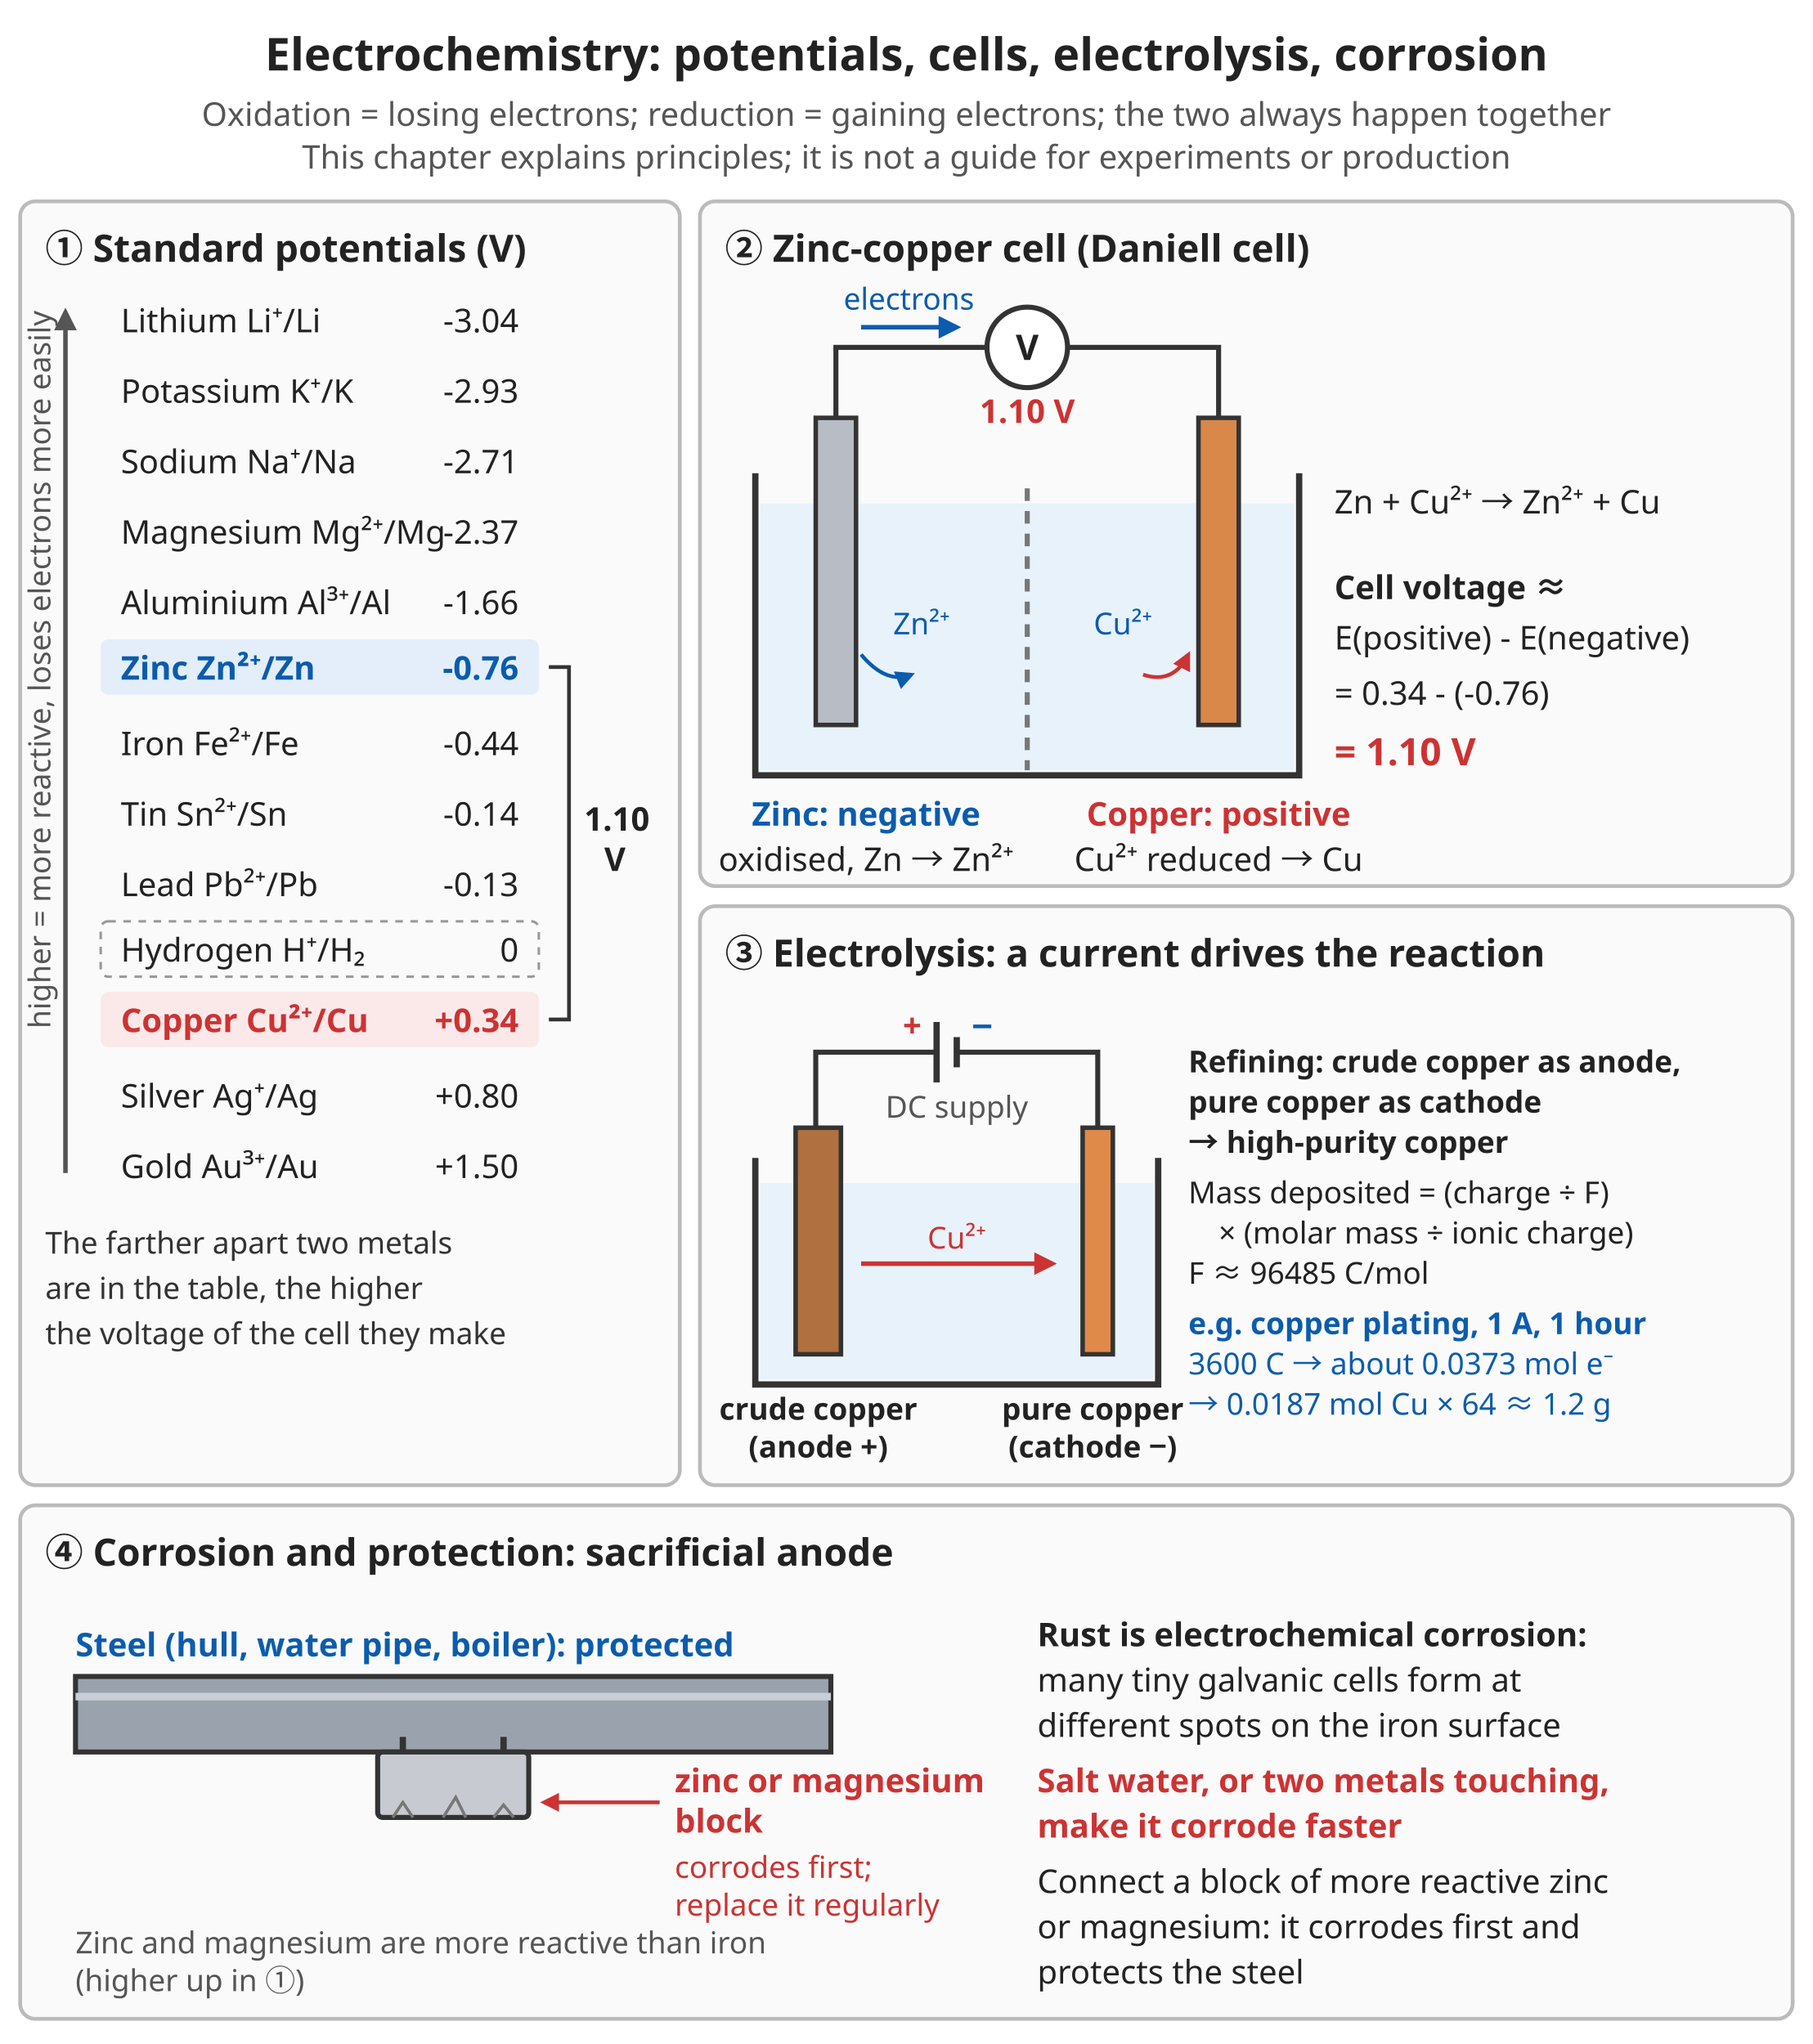
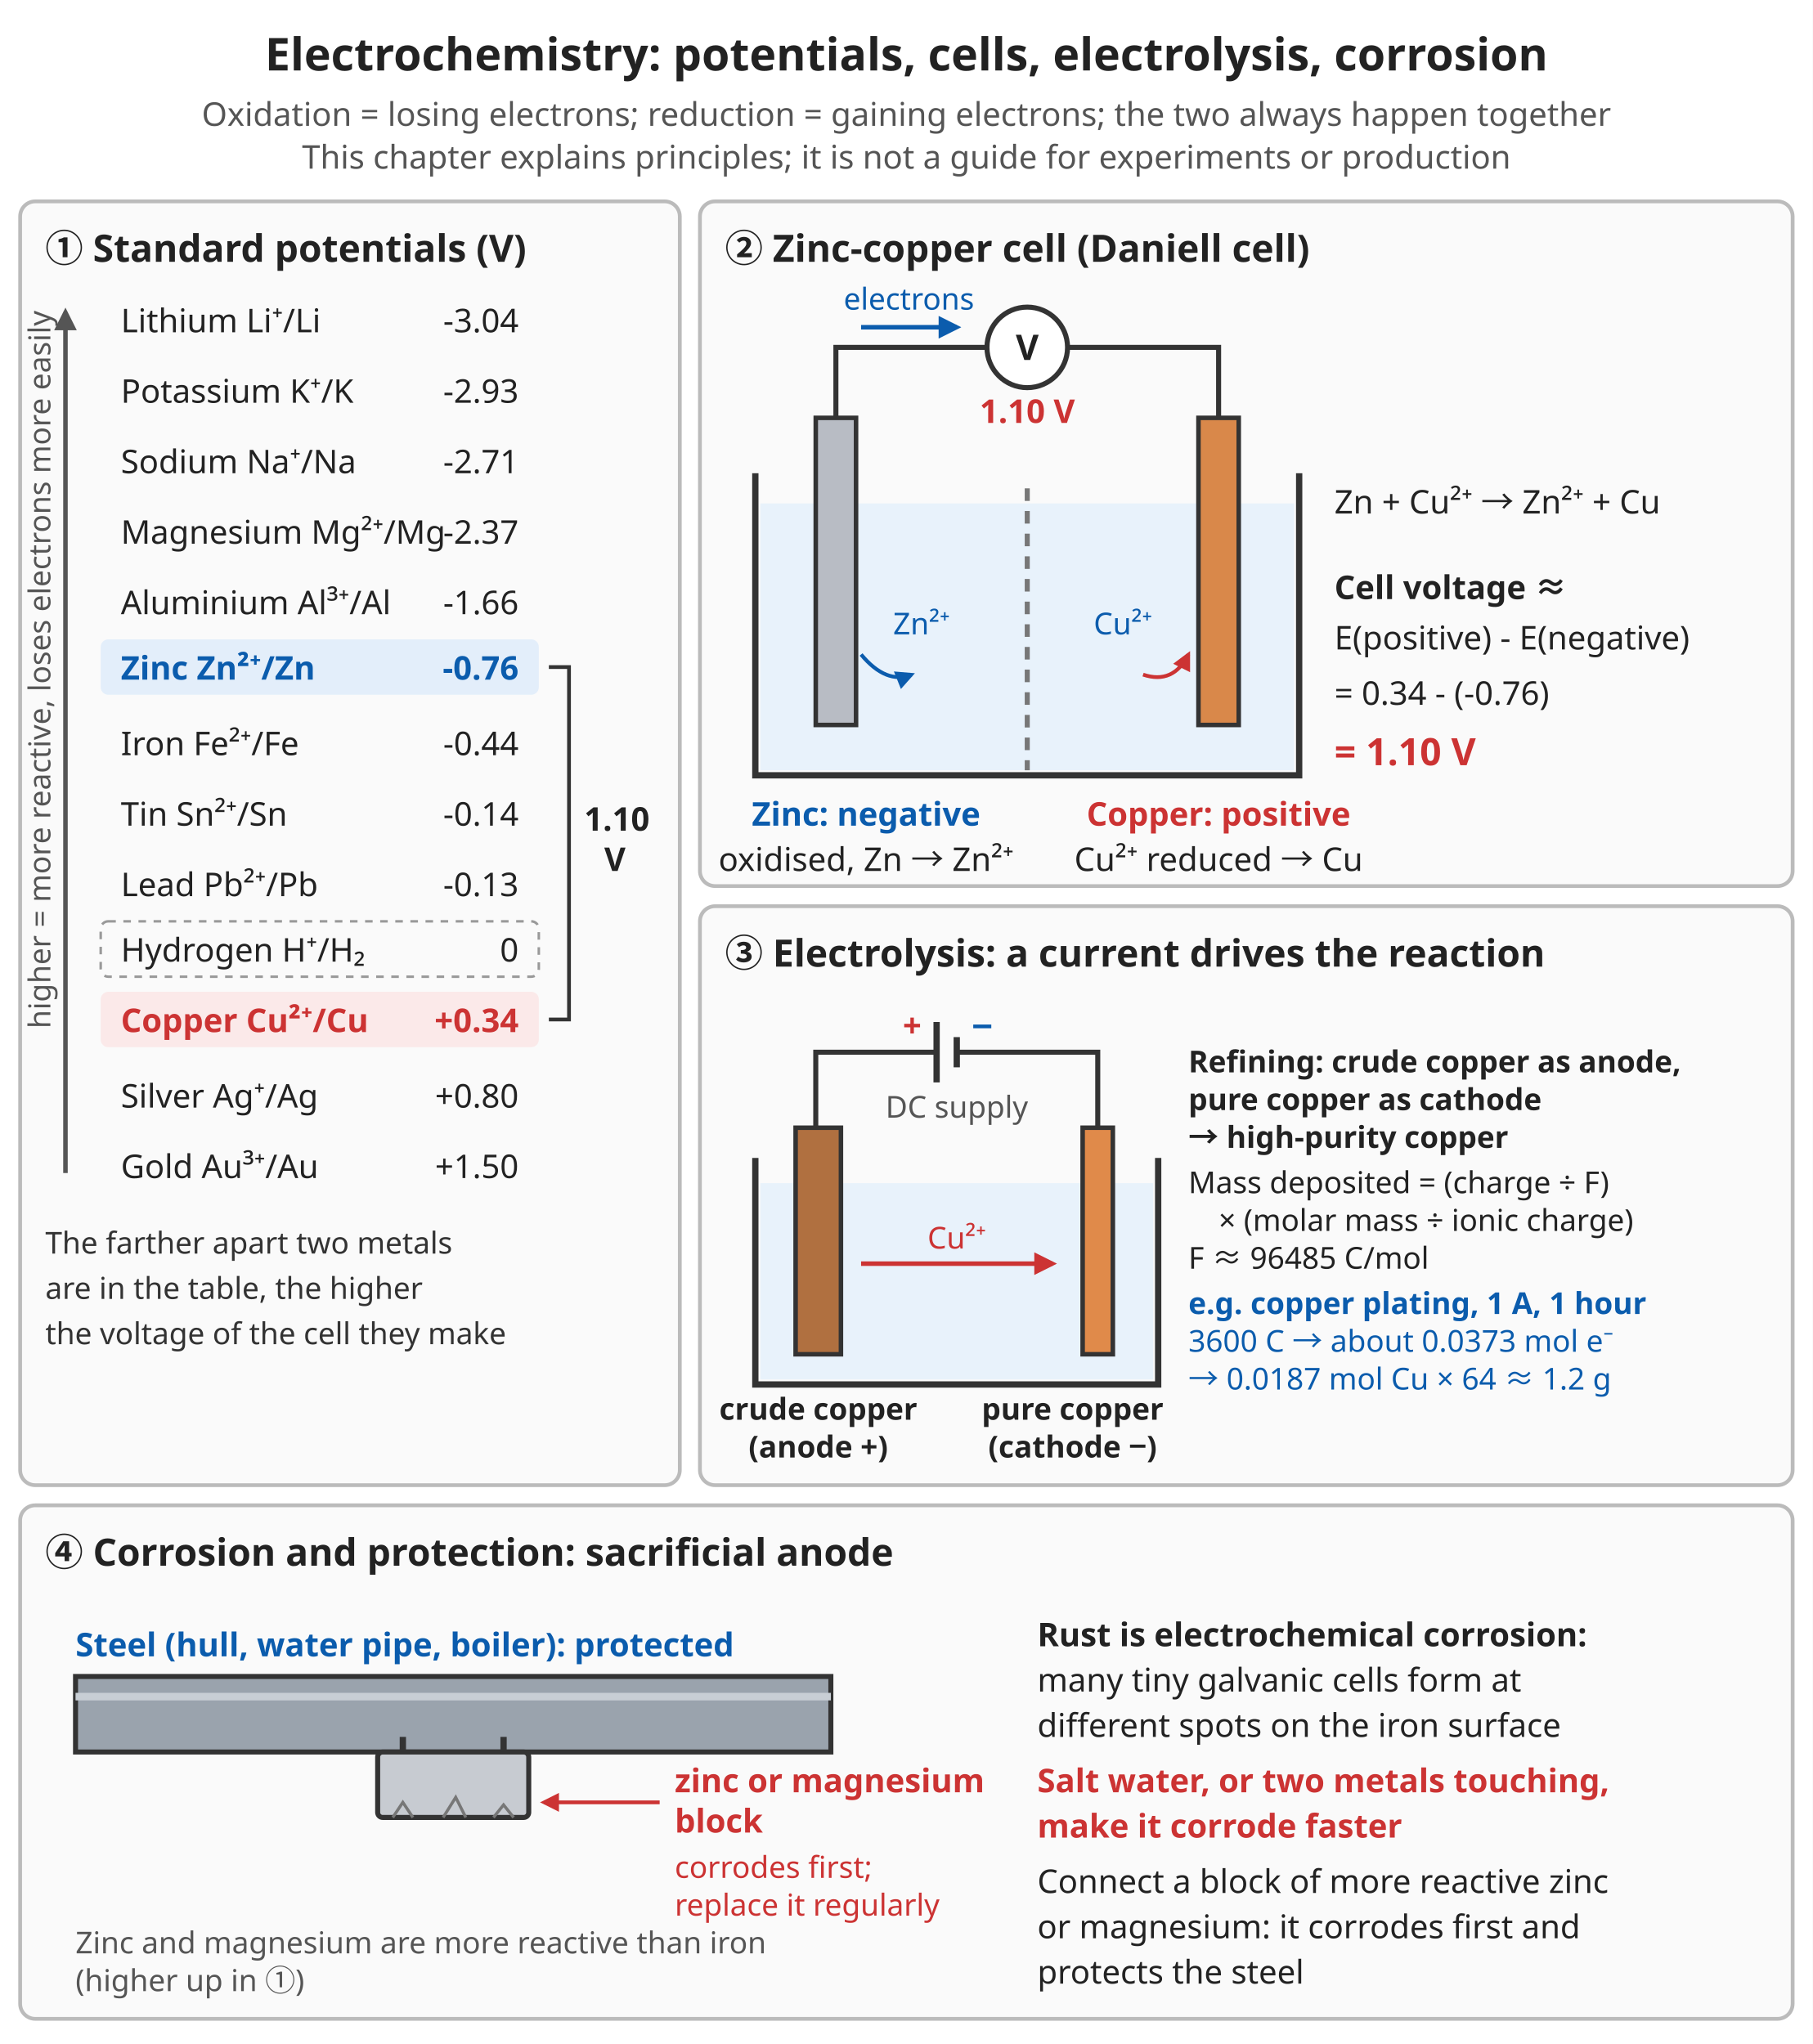
<svg xmlns="http://www.w3.org/2000/svg" viewBox="0 0 720 812" width="720" height="812" role="img" aria-label="Electrochemistry: electrode potentials, cells, electrolysis and corrosion protection. Oxidation is losing electrons and reduction is gaining electrons; the two always happen together. 1 Standard electrode potentials (V): lithium -3.04, potassium -2.93, sodium -2.71, magnesium -2.37, aluminium -1.66, zinc -0.76, iron -0.44, tin -0.14, lead -0.13, hydrogen 0, copper +0.34, silver +0.80, gold +1.50; the farther apart two metals are in the table, the higher the voltage of the cell they make. 2 Zinc-copper cell (Daniell cell): zinc is the negative electrode and is oxidised, Zn → Zn²⁺; copper is the positive electrode, where copper ions are reduced, Cu²⁺ → Cu; electrons flow from zinc to copper through the wire; the cell voltage is about the positive electrode potential minus the negative electrode potential = 0.34 - (-0.76) = 1.10 V. 3 Electrolytic refining of copper: an external current drives a reaction that would not happen by itself; crude copper is the anode and pure copper the cathode, giving high-purity copper. Mass deposited = (charge ÷ F) × (molar mass ÷ charge of the ion), F about 96485 C/mol; example: copper plating at 1 A for 1 hour, charge 3600 C, about 0.0373 mol of electrons, copper is divalent, 0.0187 mol of copper, about 1.2 g of copper. 4 Corrosion and protection: rusting of steel is electrochemical corrosion; many tiny galvanic cells form at different spots on the iron surface; corrosion is faster with salt water or when two metals touch; sacrificial anode protection: connect a block of more reactive zinc or magnesium to a ship hull, water pipe or boiler so that the zinc or magnesium corrodes first and protects the steel; replace it regularly. This chapter explains principles; it is not a guide for experiments or production" font-family="'Noto Sans','Noto Sans CJK SC',Arial,sans-serif">
  <rect width="100%" height="100%" fill="#fff" />
  <defs>
    <marker id="arB" viewBox="0 0 10 10" refX="8" refY="5" markerWidth="5" markerHeight="5" orient="auto-start-reverse">
      <path d="M0,0 L10,5 L0,10 Z" fill="#0b5cad" />
    </marker>
    <marker id="arR" viewBox="0 0 10 10" refX="8" refY="5" markerWidth="5" markerHeight="5" orient="auto-start-reverse">
      <path d="M0,0 L10,5 L0,10 Z" fill="#c33" />
    </marker>
    <marker id="arK" viewBox="0 0 10 10" refX="8" refY="5" markerWidth="5" markerHeight="5" orient="auto-start-reverse">
      <path d="M0,0 L10,5 L0,10 Z" fill="#555" />
    </marker>
  </defs>
  <g fill="#222">
    <text x="360" y="28" font-size="18" font-weight="bold" text-anchor="middle">Electrochemistry: potentials, cells, electrolysis, corrosion</text>
    <text x="360" y="50" font-size="13" fill="#555" text-anchor="middle">Oxidation = losing electrons; reduction = gaining electrons; the two always happen together</text>
    <text x="360" y="67" font-size="13" fill="#555" text-anchor="middle">This chapter explains principles; it is not a guide for experiments or production</text>
    <g transform="translate(0,16)">
      <rect x="8" y="64" width="262" height="510" rx="6" fill="#fafafa" stroke="#bbb" stroke-width="1.5" />
      <text x="18" y="88" font-size="15" font-weight="bold">① Standard potentials (V)</text>
      <rect x="40" y="238" width="174" height="22" rx="3" fill="#e3eefa" />
      <rect x="40" y="378" width="174" height="22" rx="3" fill="#fbe9e9" />
      <rect x="40" y="350" width="174" height="22" rx="3" fill="none" stroke="#999" stroke-dasharray="3 3" />
      <path d="M26,450 V108" stroke="#555" stroke-width="1.8" marker-end="url(#arK)" />
      <text x="20" y="250" font-size="12" fill="#555" transform="rotate(-90 20 250)" text-anchor="middle">higher = more reactive, loses electrons more easily</text>
      <g font-size="13">
        <text x="48" y="116">Lithium Li⁺/Li</text>
        <text x="206" y="116" text-anchor="end">-3.04</text>
        <text x="48" y="144">Potassium K⁺/K</text>
        <text x="206" y="144" text-anchor="end">-2.93</text>
        <text x="48" y="172">Sodium Na⁺/Na</text>
        <text x="206" y="172" text-anchor="end">-2.71</text>
        <text x="48" y="200">Magnesium Mg²⁺/Mg</text>
        <text x="206" y="200" text-anchor="end">-2.37</text>
        <text x="48" y="228">Aluminium Al³⁺/Al</text>
        <text x="206" y="228" text-anchor="end">-1.66</text>
        <text x="48" y="254" font-weight="bold" fill="#0b5cad">Zinc Zn²⁺/Zn</text>
        <text x="206" y="254" text-anchor="end" font-weight="bold" fill="#0b5cad">-0.76</text>
        <text x="48" y="284">Iron Fe²⁺/Fe</text>
        <text x="206" y="284" text-anchor="end">-0.44</text>
        <text x="48" y="312">Tin Sn²⁺/Sn</text>
        <text x="206" y="312" text-anchor="end">-0.14</text>
        <text x="48" y="340">Lead Pb²⁺/Pb</text>
        <text x="206" y="340" text-anchor="end">-0.13</text>
        <text x="48" y="366">Hydrogen H⁺/H₂</text>
        <text x="206" y="366" text-anchor="end">0</text>
        <text x="48" y="394" font-weight="bold" fill="#c33">Copper Cu²⁺/Cu</text>
        <text x="206" y="394" text-anchor="end" font-weight="bold" fill="#c33">+0.34</text>
        <text x="48" y="424">Silver Ag⁺/Ag</text>
        <text x="206" y="424" text-anchor="end">+0.80</text>
        <text x="48" y="452">Gold Au³⁺/Au</text>
        <text x="206" y="452" text-anchor="end">+1.50</text>
      </g>
      <path d="M218,249 H226 V389 H218" fill="none" stroke="#333" stroke-width="1.5" />
      <text x="232" y="314" font-size="13" font-weight="bold">1.10</text>
      <text x="240" y="330" font-size="13" font-weight="bold">V</text>
      <g font-size="12" fill="#333">
        <text x="18" y="482">The farther apart two metals</text>
        <text x="18" y="500">are in the table, the higher</text>
        <text x="18" y="518">the voltage of the cell they make</text>
      </g>
      <rect x="278" y="64" width="434" height="272" rx="6" fill="#fafafa" stroke="#bbb" stroke-width="1.5" />
      <text x="288" y="88" font-size="15" font-weight="bold">② Zinc-copper cell (Daniell cell)</text>
      <g transform="translate(0,12)">
        <path d="M332,138 V110 H392 M424,110 H484 V138" fill="none" stroke="#333" stroke-width="2" />
        <circle cx="408" cy="110" r="16" fill="#fff" stroke="#333" stroke-width="2" />
        <text x="408" y="115" font-size="14" font-weight="bold" text-anchor="middle">V</text>
        <text x="408" y="140" font-size="13" font-weight="bold" fill="#c33" text-anchor="middle">1.10 V</text>
        <path d="M342,102 H380" stroke="#0b5cad" stroke-width="1.8" marker-end="url(#arB)" />
        <text x="361" y="95" font-size="12" fill="#0b5cad" text-anchor="middle">electrons</text>
        <path d="M300,160 V280 H516 V160" fill="none" stroke="#333" stroke-width="2.5" />
        <rect x="302" y="172" width="212" height="106" fill="#e8f2fb" />
        <path d="M408,166 V278" stroke="#777" stroke-width="2" stroke-dasharray="5 4" />
        <rect x="324" y="138" width="16" height="122" fill="#b8bcc4" stroke="#333" stroke-width="1.8" />
        <rect x="476" y="138" width="16" height="122" fill="#d9884a" stroke="#333" stroke-width="1.8" />
        <g font-size="12" fill="#0b5cad">
          <text x="366" y="224" text-anchor="middle">Zn²⁺</text>
          <text x="446" y="224" text-anchor="middle">Cu²⁺</text>
        </g>
        <path d="M342,232 Q352,244 362,240" fill="none" stroke="#0b5cad" stroke-width="1.5" marker-end="url(#arB)" />
        <path d="M454,240 Q466,244 472,232" fill="none" stroke="#c33" stroke-width="1.5" marker-end="url(#arR)" />
        <g font-size="13" text-anchor="middle">
          <text x="344" y="300" font-weight="bold" fill="#0b5cad">Zinc: negative</text>
          <text x="344" y="318">oxidised, Zn → Zn²⁺</text>
          <text x="484" y="300" font-weight="bold" fill="#c33">Copper: positive</text>
          <text x="484" y="318">Cu²⁺ reduced → Cu</text>
        </g>
        <g font-size="13">
          <text x="530" y="176">Zn + Cu²⁺ → Zn²⁺ + Cu</text>
          <text x="530" y="210" font-weight="bold">Cell voltage ≈</text>
          <text x="530" y="230">E(positive) - E(negative)</text>
          <text x="530" y="252">= 0.34 - (-0.76)</text>
          <text x="530" y="276" font-size="15" font-weight="bold" fill="#c33">= 1.10 V</text>
        </g>
      </g>
      <rect x="278" y="344" width="434" height="230" rx="6" fill="#fafafa" stroke="#bbb" stroke-width="1.5" />
      <text x="288" y="368" font-size="15" font-weight="bold">③ Electrolysis: a current drives the reaction</text>
      <g transform="translate(0,14)">
        <path d="M324,418 V388 H372 M380,388 H436 V418" fill="none" stroke="#333" stroke-width="2" />
        <path d="M372,376 V400 M380,382 V394" stroke="#333" stroke-width="2.5" />
        <text x="366" y="382" font-size="13" font-weight="bold" fill="#c33" text-anchor="end">+</text>
        <text x="386" y="383" font-size="14" font-weight="bold" fill="#0b5cad">−</text>
        <text x="380" y="414" font-size="12" text-anchor="middle" fill="#555">DC supply</text>
        <path d="M300,430 V520 H460 V430" fill="none" stroke="#333" stroke-width="2.5" />
        <rect x="302" y="440" width="156" height="78" fill="#e8f2fb" />
        <rect x="316" y="418" width="18" height="90" fill="#b07040" stroke="#333" stroke-width="1.8" />
        <rect x="430" y="418" width="12" height="90" fill="#e08a4a" stroke="#333" stroke-width="1.8" />
        <path d="M342,472 H418" stroke="#c33" stroke-width="1.8" marker-end="url(#arR)" />
        <text x="380" y="466" font-size="12" fill="#c33" text-anchor="middle">Cu²⁺</text>
        <text x="325" y="534" font-size="12" font-weight="bold" text-anchor="middle">crude copper</text>
        <text x="325" y="549" font-size="12" font-weight="bold" text-anchor="middle">(anode +)</text>
-         <text x="434" y="534" font-size="12" font-weight="bold" text-anchor="middle">pure copper</text>
-         <text x="434" y="549" font-size="12" font-weight="bold" text-anchor="middle">(cathode −)</text>
+         <text x="426" y="534" font-size="12" font-weight="bold" text-anchor="middle">pure copper</text>
+         <text x="426" y="549" font-size="12" font-weight="bold" text-anchor="middle">(cathode −)</text>
        <g font-size="12">
          <text x="472" y="396" font-weight="bold">Refining: crude copper as anode,</text>
-           <text x="472" y="412" font-weight="bold">pure copper as cathode</text>
-           <text x="472" y="428" font-weight="bold">→ high-purity copper</text>
-           <text x="472" y="448">Mass deposited = (charge ÷ F)</text>
-           <text x="484" y="464">× (molar mass ÷ ionic charge)</text>
-           <text x="472" y="480">F ≈ 96485 C/mol</text>
-           <text x="472" y="500" fill="#0b5cad" font-weight="bold">e.g. copper plating, 1 A, 1 hour</text>
-           <text x="472" y="516" fill="#0b5cad">3600 C → about 0.0373 mol e⁻</text>
-           <text x="472" y="532" fill="#0b5cad">→ 0.0187 mol Cu × 64 ≈ 1.2 g</text>
+           <text x="472" y="411" font-weight="bold">pure copper as cathode</text>
+           <text x="472" y="426" font-weight="bold">→ high-purity copper</text>
+           <text x="472" y="444">Mass deposited = (charge ÷ F)</text>
+           <text x="484" y="459">× (molar mass ÷ ionic charge)</text>
+           <text x="472" y="474">F ≈ 96485 C/mol</text>
+           <text x="472" y="492" fill="#0b5cad" font-weight="bold">e.g. copper plating, 1 A, 1 hour</text>
+           <text x="472" y="507" fill="#0b5cad">3600 C → about 0.0373 mol e⁻</text>
+           <text x="472" y="522" fill="#0b5cad">→ 0.0187 mol Cu × 64 ≈ 1.2 g</text>
        </g>
      </g>
      <g transform="translate(0,38)">
        <rect x="8" y="544" width="704" height="204" rx="6" fill="#fafafa" stroke="#bbb" stroke-width="1.5" />
        <text x="18" y="568" font-size="15" font-weight="bold">④ Corrosion and protection: sacrificial anode</text>
        <rect x="30" y="612" width="300" height="30" fill="#9aa3ad" stroke="#333" stroke-width="2" />
        <path d="M30,620 H330" stroke="#c8ced5" stroke-width="3" />
        <rect x="150" y="642" width="60" height="26" rx="2" fill="#c7cbd1" stroke="#333" stroke-width="2" />
        <path d="M156,668 l4,-6 l4,6 M176,668 l5,-8 l4,8 M196,668 l4,-5 l4,5" fill="none" stroke="#777" stroke-width="1.2" />
        <path d="M160,642 V636 M200,642 V636" stroke="#333" stroke-width="2.5" />
        <text x="30" y="604" font-size="13" font-weight="bold" fill="#0b5cad">Steel (hull, water pipe, boiler): protected</text>
        <path d="M216,662 H262" stroke="#c33" stroke-width="1.5" marker-start="url(#arR)" />
        <text x="268" y="658" font-size="13" font-weight="bold" fill="#c33">zinc or magnesium</text>
        <text x="268" y="674" font-size="13" font-weight="bold" fill="#c33">block</text>
        <text x="268" y="692" font-size="12" fill="#c33">corrodes first;</text>
        <text x="268" y="707" font-size="12" fill="#c33">replace it regularly</text>
        <text x="30" y="722" font-size="12" fill="#555">Zinc and magnesium are more reactive than iron</text>
        <text x="30" y="737" font-size="12" fill="#555">(higher up in ①)</text>
        <g font-size="13">
          <text x="412" y="600" font-weight="bold">Rust is electrochemical corrosion:</text>
          <text x="412" y="618">many tiny galvanic cells form at</text>
          <text x="412" y="636">different spots on the iron surface</text>
          <text x="412" y="658" font-weight="bold" fill="#c33">Salt water, or two metals touching,</text>
          <text x="412" y="676" font-weight="bold" fill="#c33">make it corrode faster</text>
          <text x="412" y="698">Connect a block of more reactive zinc</text>
          <text x="412" y="716">or magnesium: it corrodes first and</text>
          <text x="412" y="734">protects the steel</text>
        </g>
      </g>
    </g>
  </g>
</svg>
